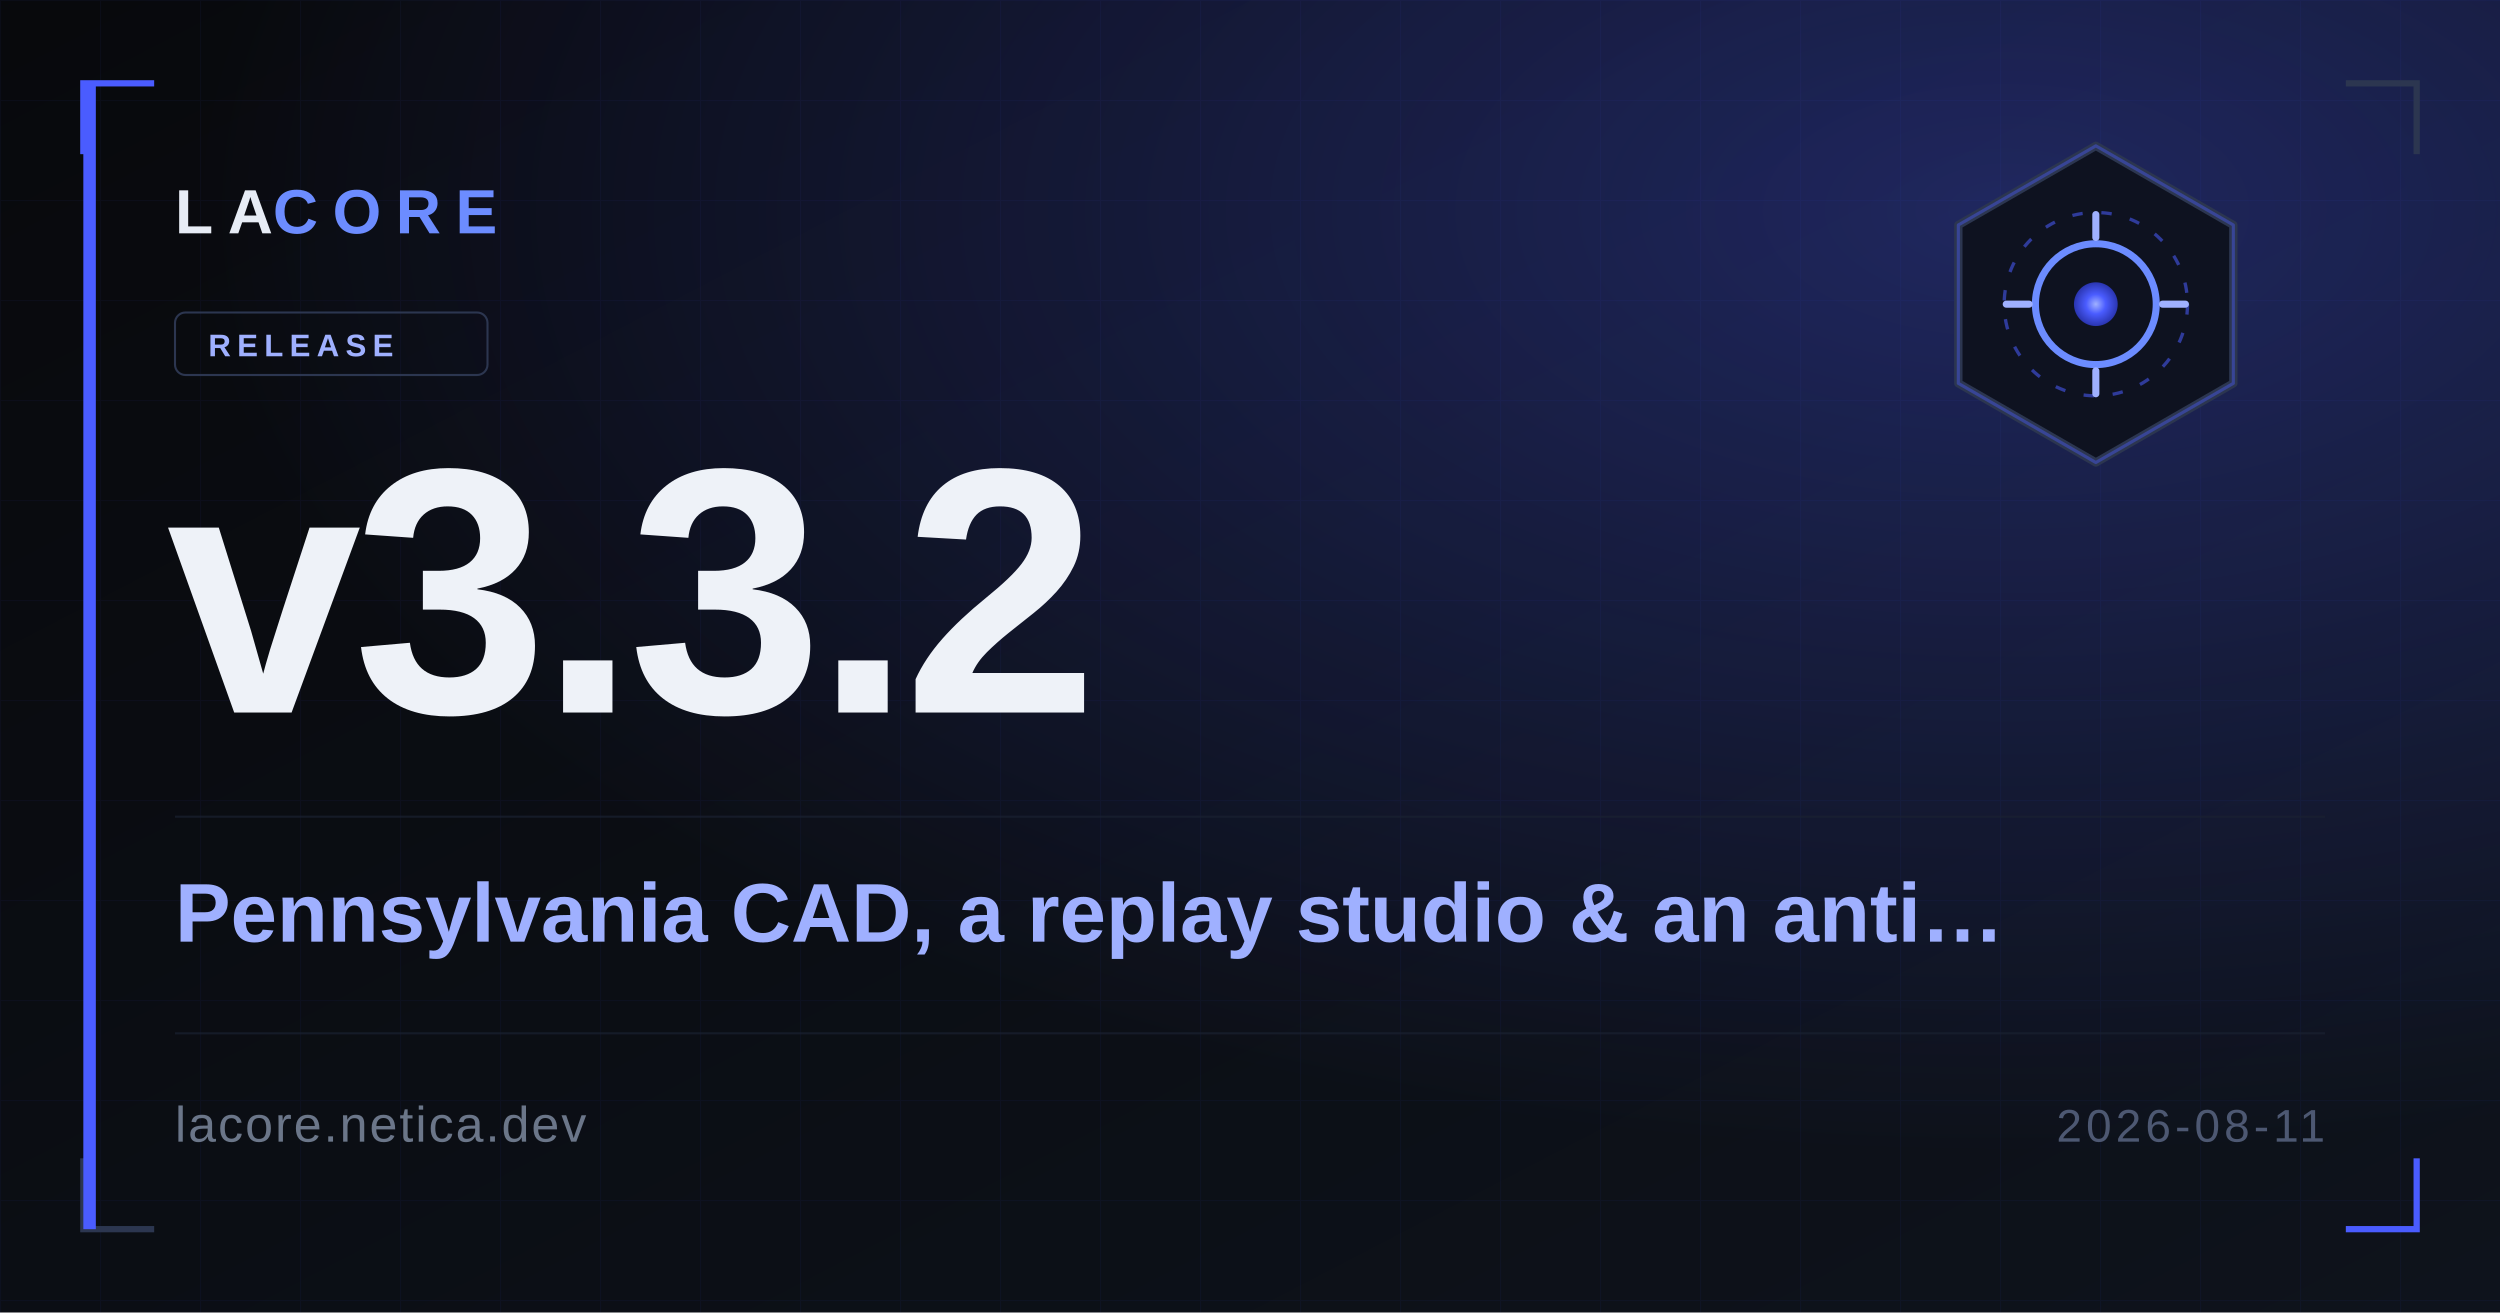
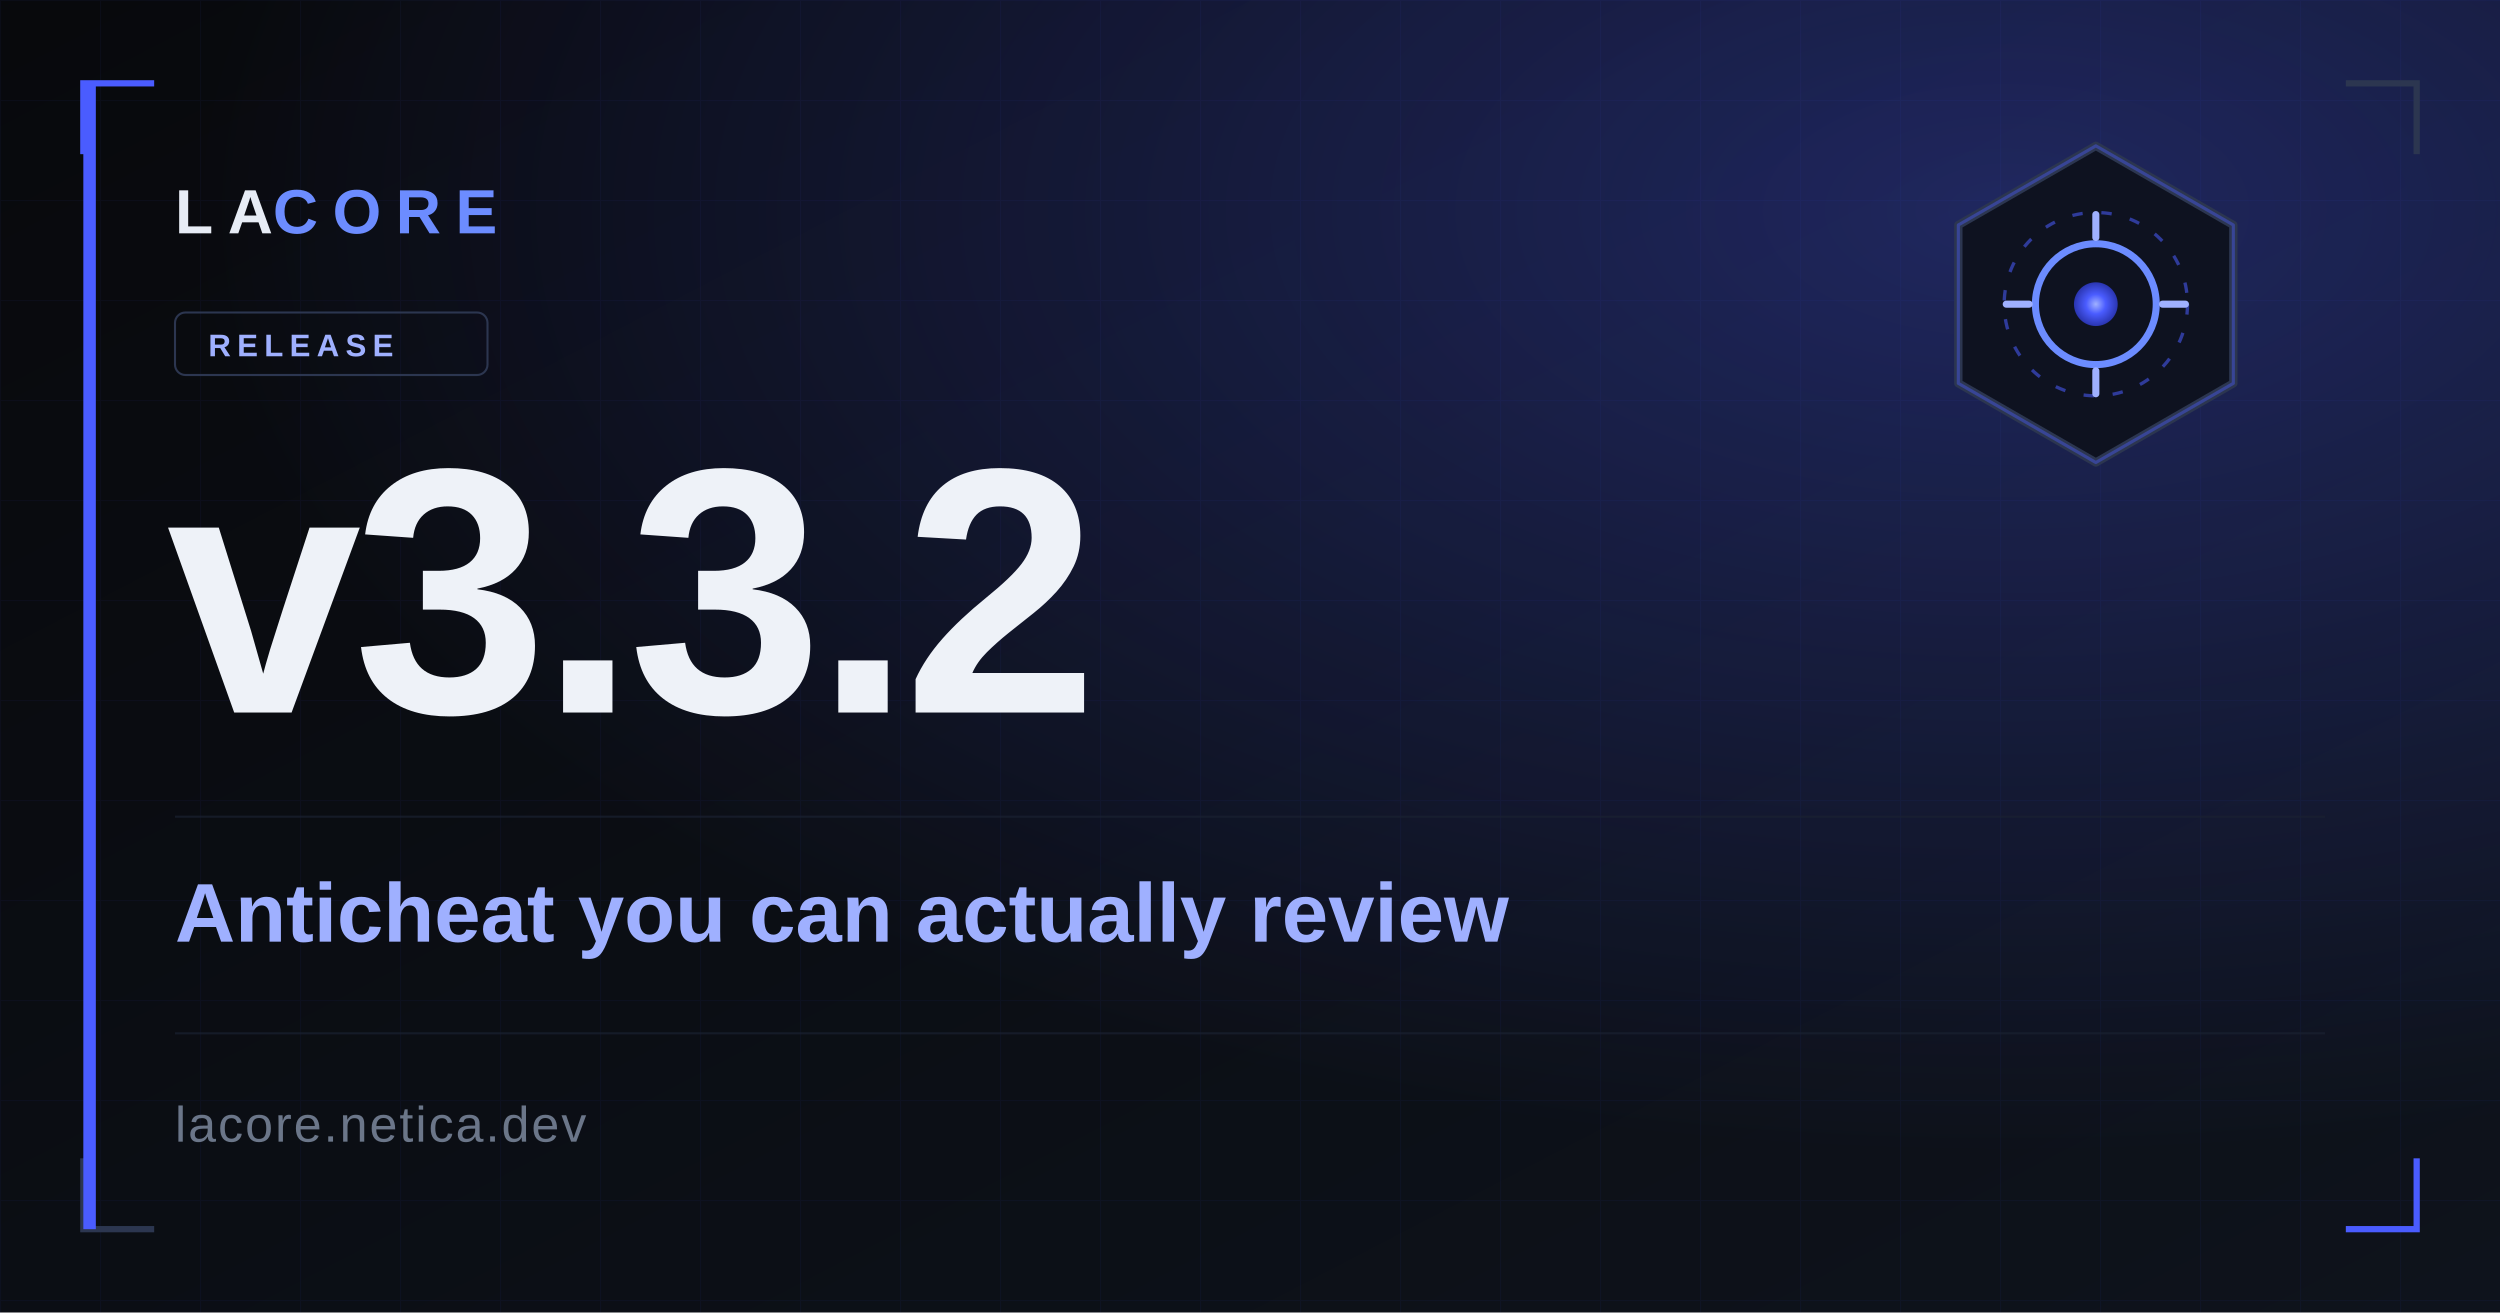
<svg xmlns="http://www.w3.org/2000/svg" viewBox="0 0 1200 630" font-family="'Chakra Petch', 'Segoe UI', system-ui, -apple-system, Arial, sans-serif">
  <defs>
    <linearGradient id="bg" x1="0" y1="0" x2="1" y2="1">
      <stop offset="0" stop-color="#08090c" />
      <stop offset="1" stop-color="#0e131c" />
    </linearGradient>
    <radialGradient id="glow" cx="0.8" cy="0.16" r="0.72">
      <stop offset="0" stop-color="#4a5cff" stop-opacity="0.32" />
      <stop offset="1" stop-color="#4a5cff" stop-opacity="0" />
    </radialGradient>
    <radialGradient id="core" cx="0.5" cy="0.5" r="0.5">
      <stop offset="0" stop-color="#9fb0ff" />
      <stop offset="0.45" stop-color="#4a5cff" />
      <stop offset="1" stop-color="#2a35b0" />
    </radialGradient>
    <pattern id="grid" width="48" height="48" patternUnits="userSpaceOnUse">
      <path d="M48 0H0V48" fill="none" stroke="#4a5cff" stroke-opacity="0.05" stroke-width="1" />
    </pattern>
  </defs>
  <rect width="1200" height="630" fill="url(#bg)" />
  <rect width="1200" height="630" fill="url(#grid)" />
  <rect width="1200" height="630" fill="url(#glow)" />
  <g stroke="#4a5cff" stroke-width="3" fill="none">
    <path d="M40 74 V40 H74" />
    <path d="M1160 556 V590 H1126" />
  </g>
  <g stroke="#2c3650" stroke-width="3" fill="none">
    <path d="M1160 74 V40 H1126" />
    <path d="M40 556 V590 H74" />
  </g>
  <rect x="40" y="40" width="6" height="550" fill="#4a5cff" />
  <g transform="translate(1006 150)">
    <g transform="translate(-90 -90)">
      <polygon points="90,10 156,48 156,124 90,162 24,124 24,48" fill="#0e1220" stroke="#2c3650" stroke-width="4" stroke-linejoin="round" />
      <polygon points="90,10 156,48 156,124 90,162 24,124 24,48" fill="none" stroke="#4a5cff" stroke-width="1.5" stroke-linejoin="round" opacity="0.4" />
      <circle cx="90" cy="86" r="44" fill="none" stroke="#4a5cff" stroke-width="1.6" stroke-dasharray="5 9" opacity="0.55" />
      <circle cx="90" cy="86" r="29" fill="none" stroke="#6c8cff" stroke-width="3.4" />
      <circle cx="90" cy="86" r="10.5" fill="url(#core)" />
      <g stroke="#9fb0ff" stroke-width="3.4" stroke-linecap="round">
        <line x1="90" y1="43" x2="90" y2="54" />
        <line x1="90" y1="118" x2="90" y2="129" />
        <line x1="47" y1="86" x2="58" y2="86" />
        <line x1="122" y1="86" x2="133" y2="86" />
      </g>
    </g>
  </g>
  <g stroke="#1a2131" stroke-width="1" opacity="0.7">
    <line x1="84" y1="392" x2="1116" y2="392" />
    <line x1="84" y1="496" x2="1116" y2="496" />
  </g>
  <text x="84" y="112" fill="#e7ecf5" font-size="30" font-weight="700" letter-spacing="7">LA<tspan fill="#6c8cff">CORE</tspan>
  </text>
  <g>
    <rect x="84" y="150" width="150" height="30" rx="5" fill="none" stroke="#2c3650" />
    <text x="100" y="171" fill="#9fb0ff" font-size="15" font-weight="700" letter-spacing="3">RELEASE</text>
  </g>
  <text x="80" y="342" fill="#eef2f8" font-size="168" font-weight="700" letter-spacing="-4">v3.3.2</text>
-   <text x="84" y="452" fill="#9fb0ff" font-size="40" font-weight="600">Pennsylvania CAD, a replay studio &amp; an anti…</text>
+   <text x="84" y="452" fill="#9fb0ff" font-size="40" font-weight="600">Anticheat you can actually review</text>
  <text x="84" y="548" fill="#6b7689" font-size="24" font-weight="500" letter-spacing="1">lacore.netica.dev</text>
-   <text x="1116" y="548" fill="#4d5872" font-size="22" font-weight="500" letter-spacing="2" text-anchor="end">2026-08-11</text>
+   <text x="1116" y="548" fill="#4d5872" font-size="22" font-weight="500" letter-spacing="2" text-anchor="end" />
</svg>
